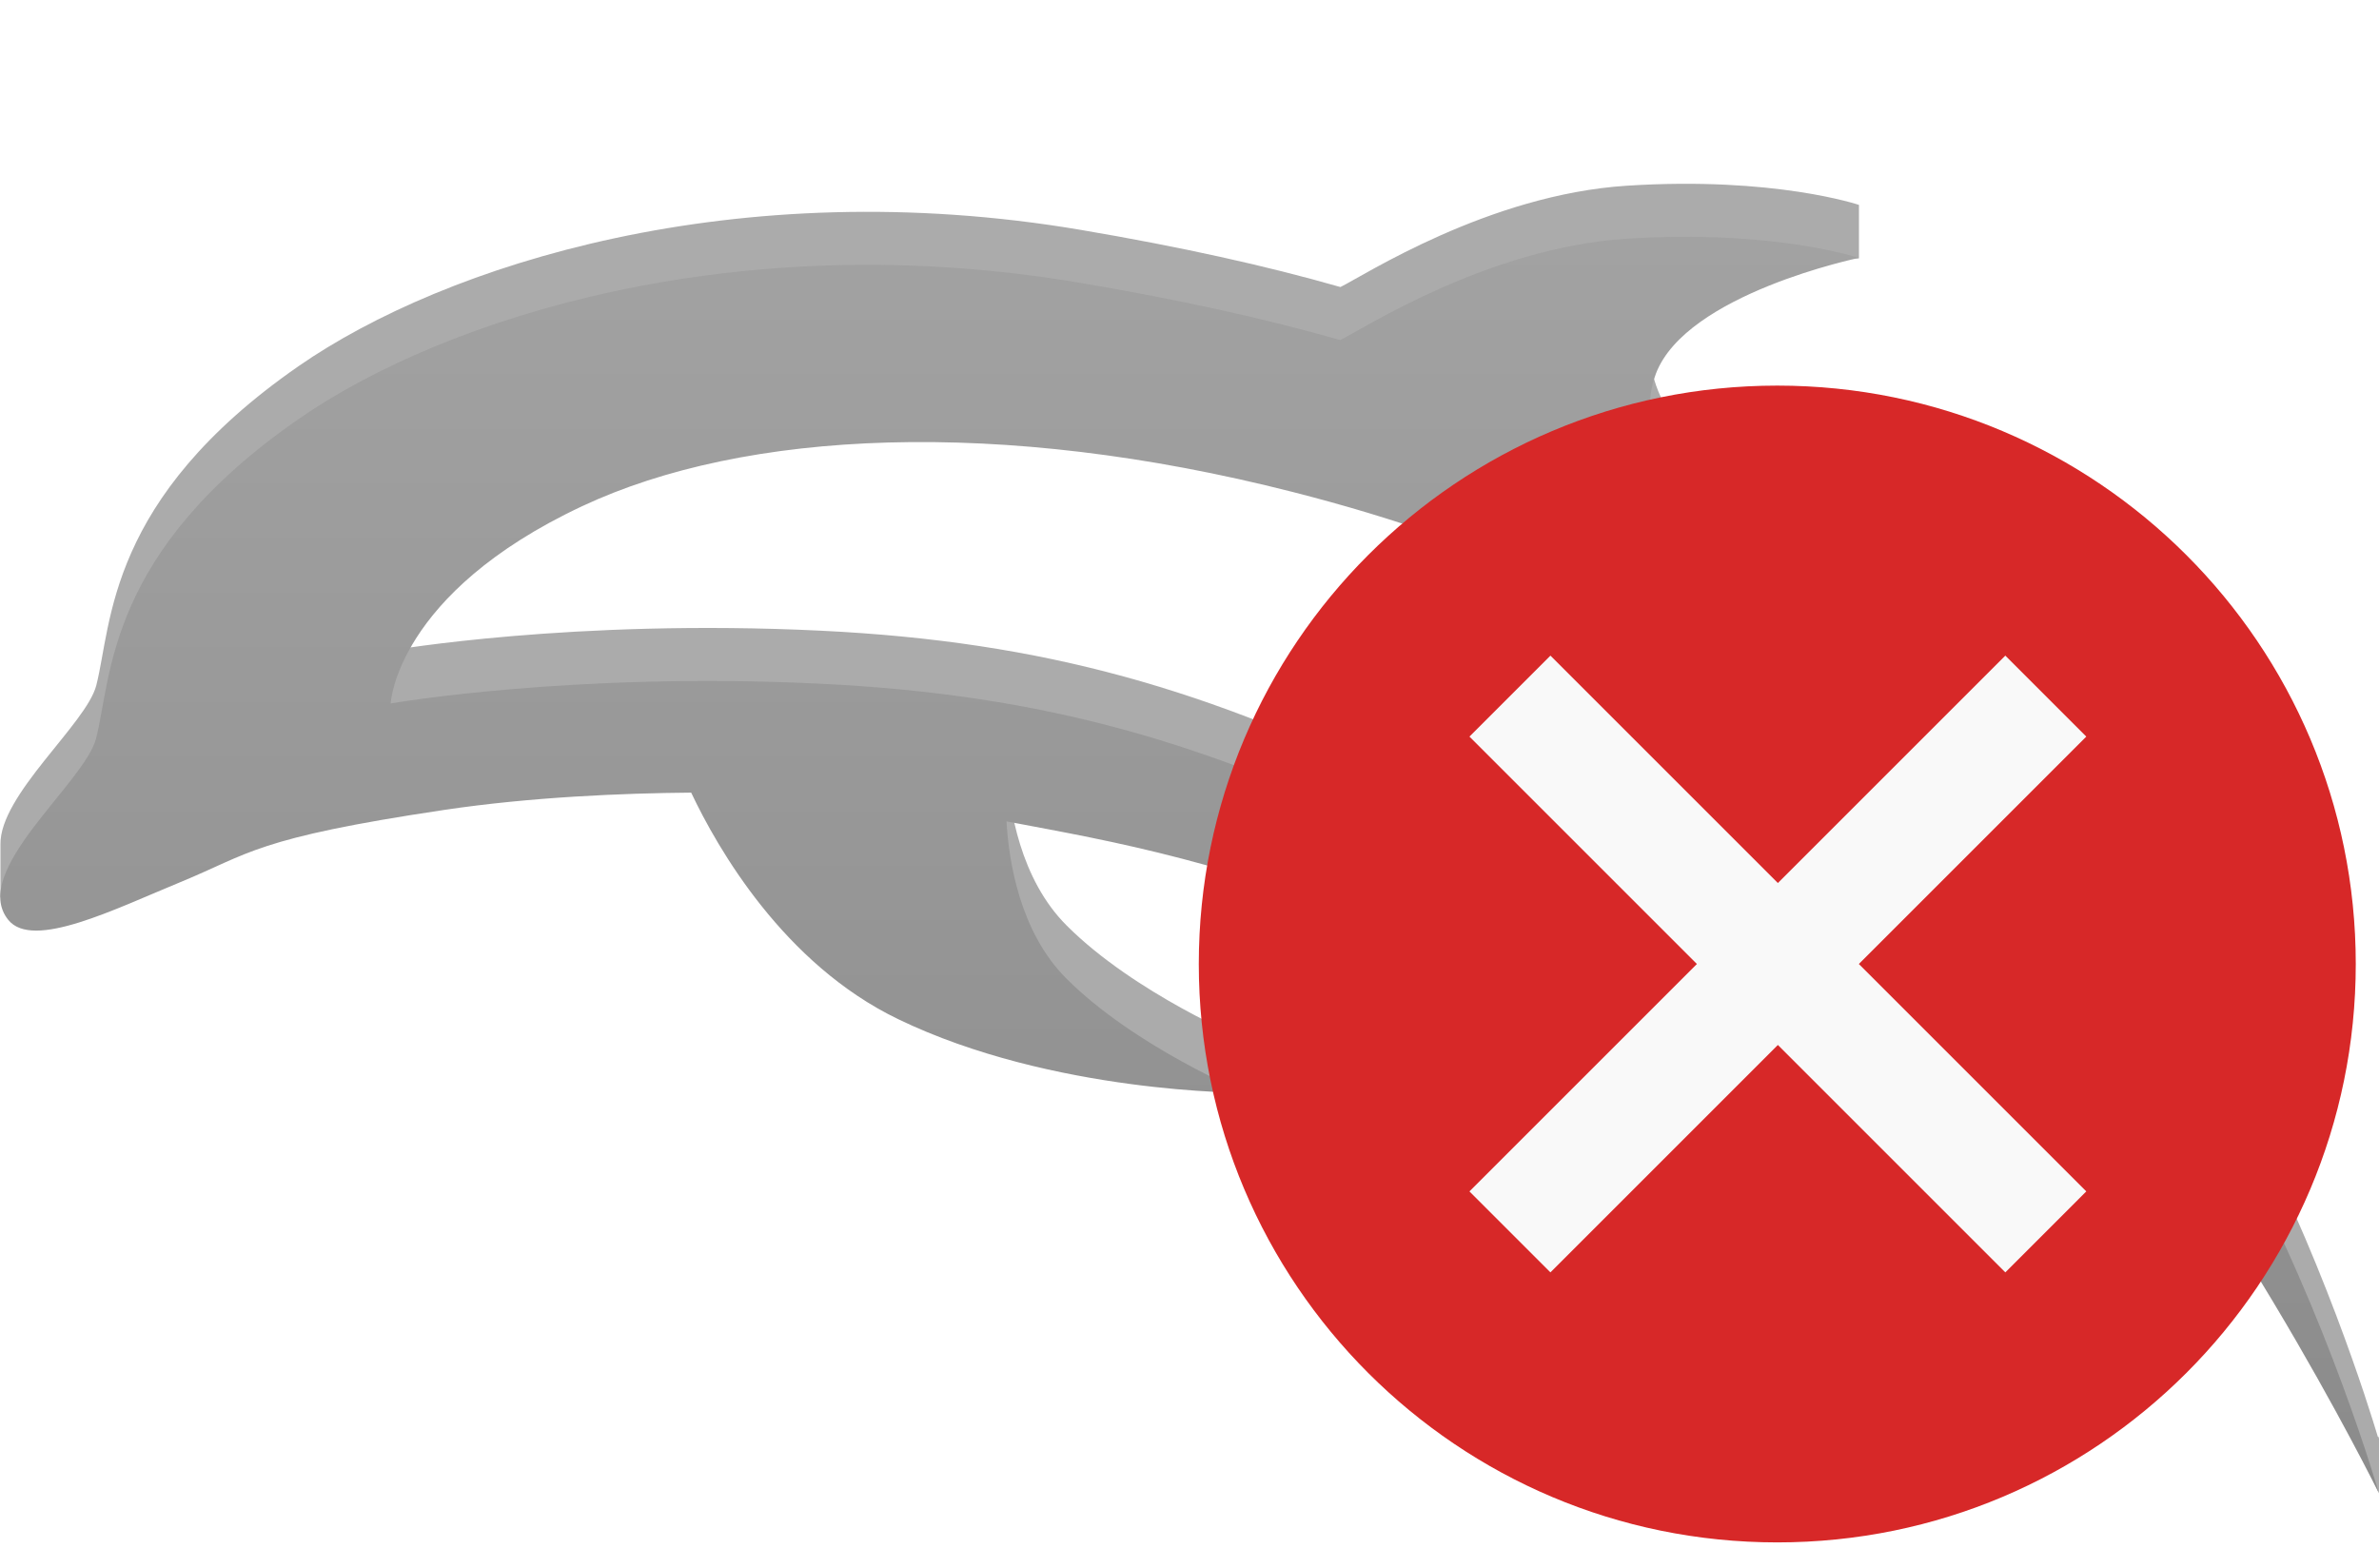
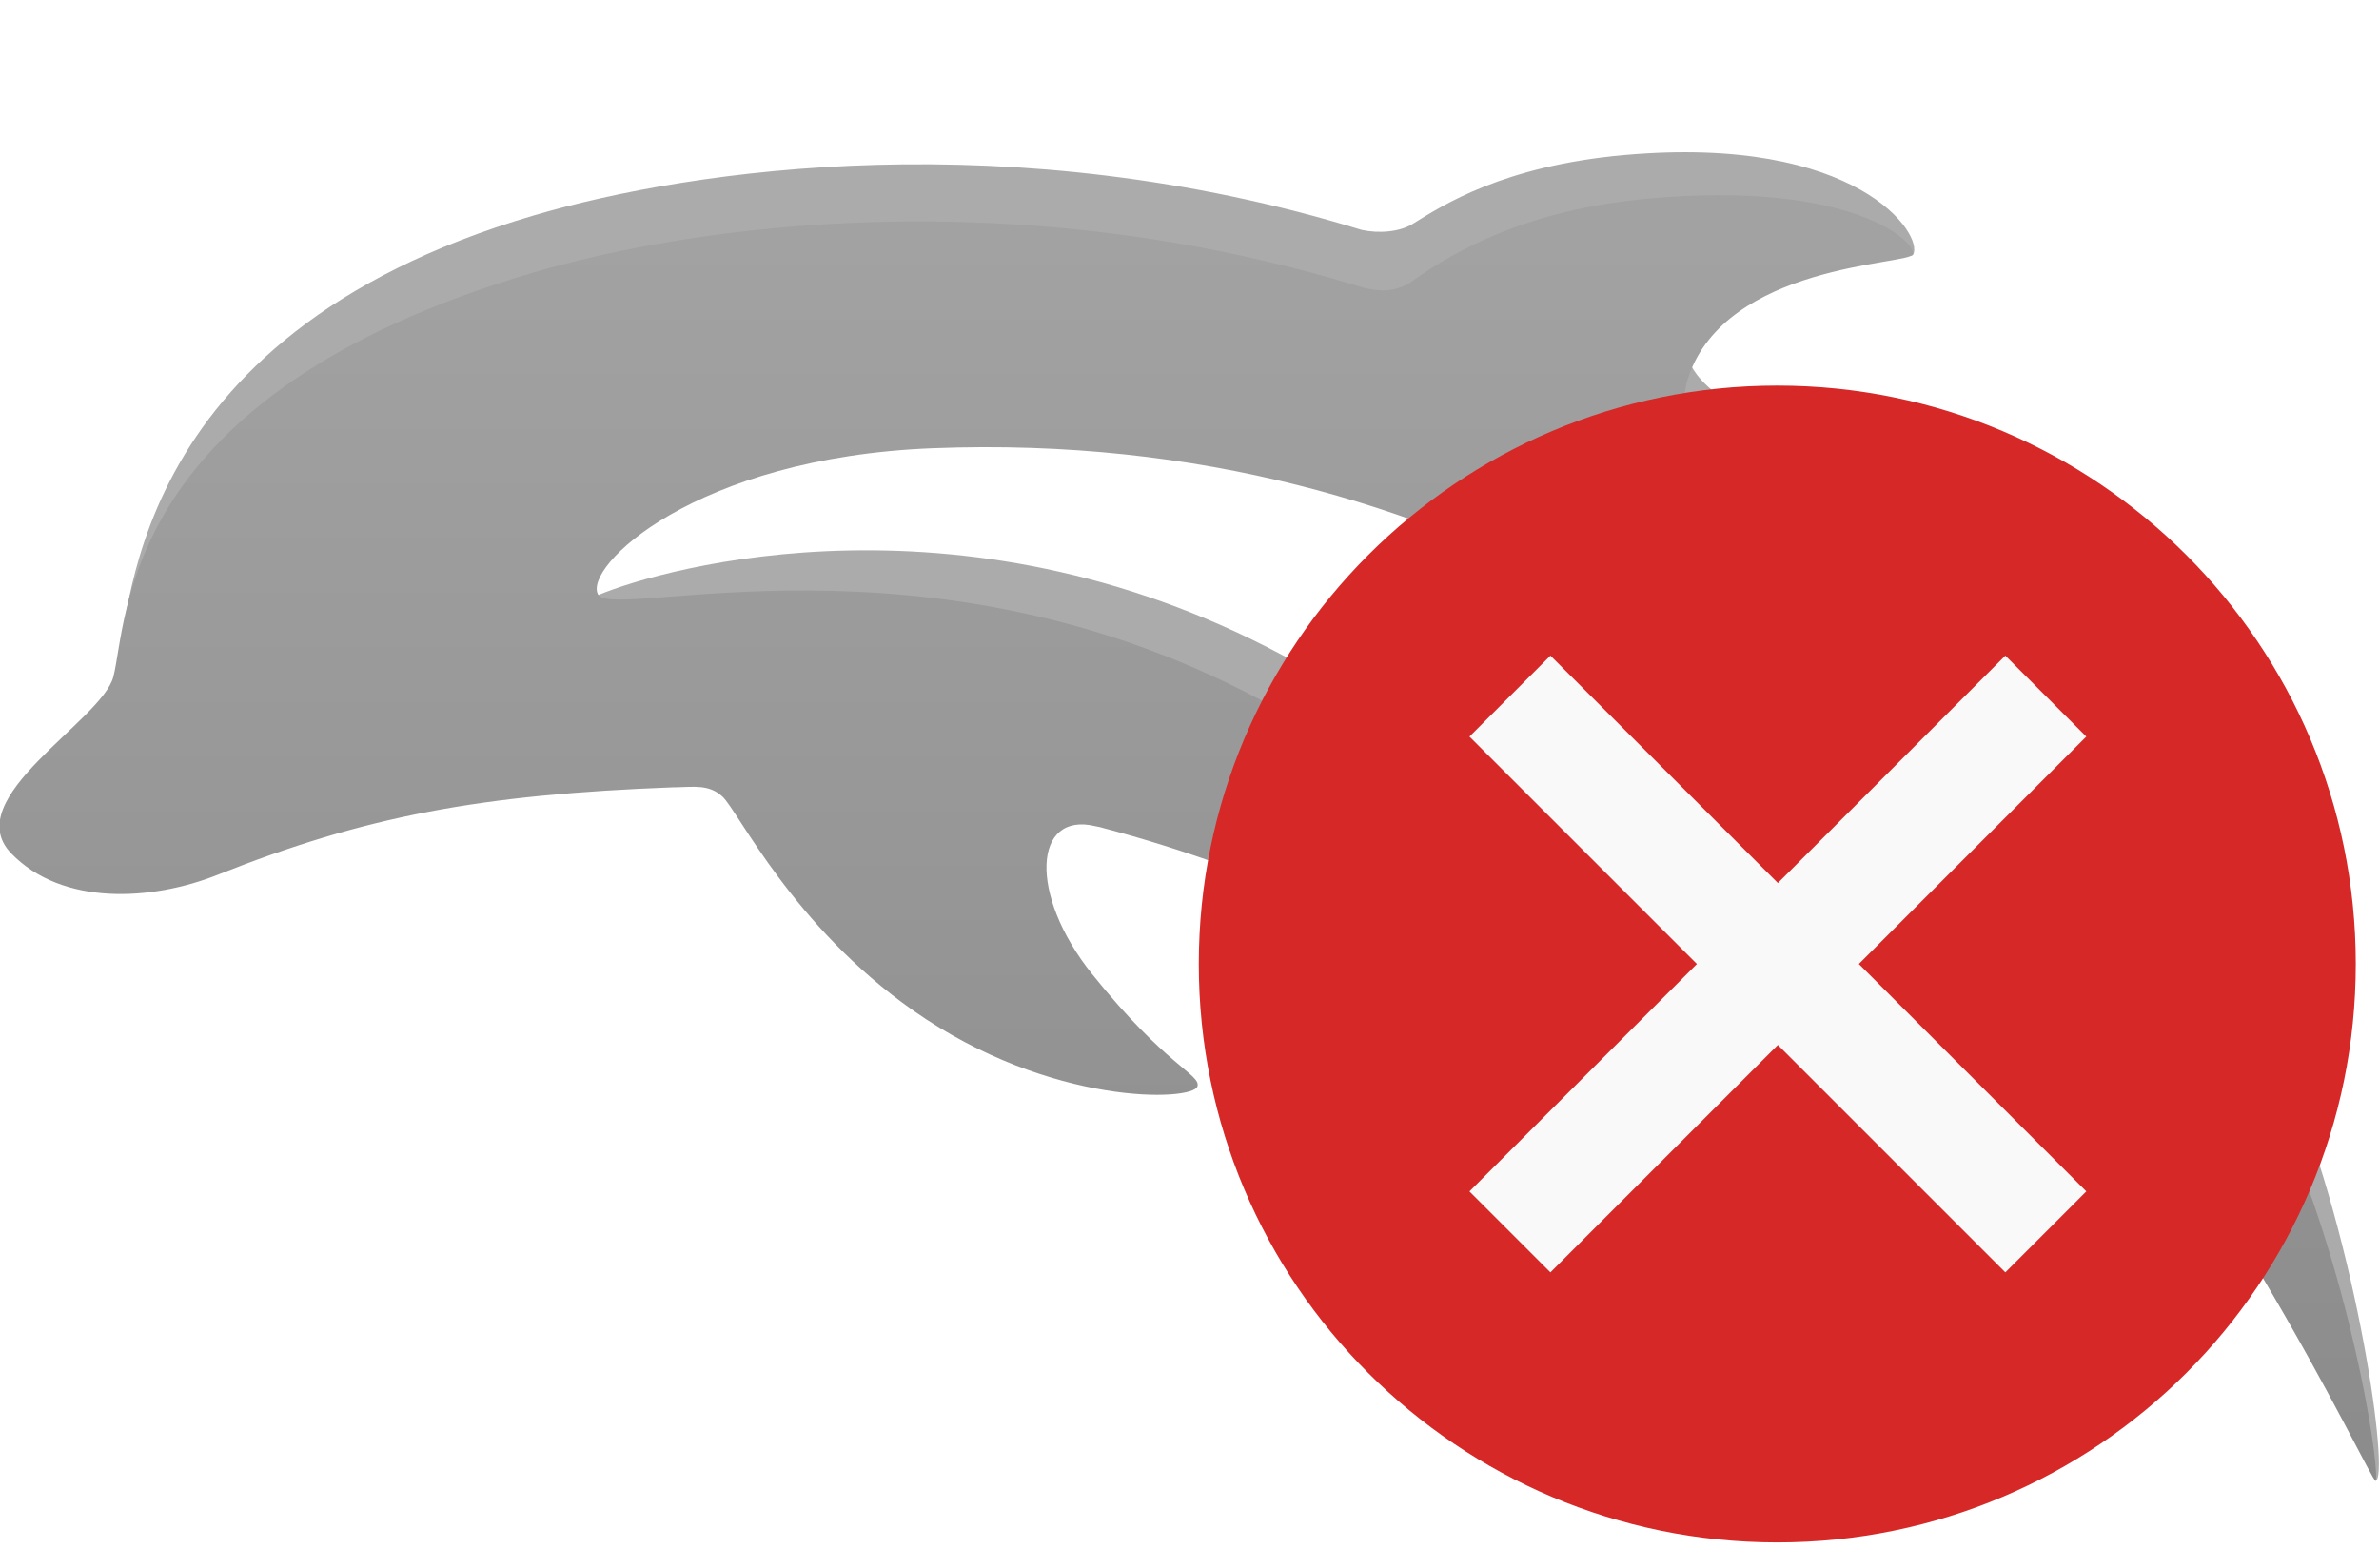
<svg xmlns="http://www.w3.org/2000/svg" id="svg11" width="2048" height="1350" version="1.1" viewBox="0 0 2048 1350">
  <linearGradient id="g" x2="0" y1="506" y2="1588" gradientTransform="translate(-.005999 -301.5)" gradientUnits="userSpaceOnUse">
    <stop id="stop2" stop-color="#a2a2a2" offset="0" />
    <stop id="stop4" stop-color="#8b8b8b" offset="1" />
  </linearGradient>
-   <path id="dolphin-border" d="m2047 1237c-6.813-22.83-49.28-160.5-120.8-292.6-94.26-173.9-175.3-298.3-310.4-424.6-43.44-40.62-84.6-76.92-127.4-109.5h0.047s-0.329-0.232-0.926-0.673c-0.801-0.607-1.602-1.214-2.403-1.818-15.99-12.35-83.34-69.11-59.38-131.8 8.031-21 27.42-38.45 50.48-52.57l124.1-1.011v-46l-0.03 1e-3 0.016-3e-3s-72.66-24.69-199.8-16.53c-119.3 7.655-226.5 77.43-246.6 87.24-64.26-18.4-137.6-34.62-223.3-49.17-296.6-50.32-547.6 29.9-673.6 117.3-165.1 114.6-160.5 221.4-174.1 274.8-8.431 33.08-83.41 94.26-82.51 137.2v45.18l15.49 15.96 58.4-19.85 6.985-24.36c24.02-8.59 50.32-20.53 74.22-30.36 59.62-24.52 64.21-37.86 227.1-62.17 74.96-11.18 153.8-14.39 212.6-14.89 22.86 48.26 79.68 147.5 178.1 195 64.03 30.94 135.7 46.8 192.9 54.92l-7.493 37.68 113.7 16.85v-45.97l-0.087-0.035h0.035s-95.43-39.65-154.1-98.36c-39.96-39.95-49.52-100.6-51.55-135.3l0.359 0.033c96.19 18.28 180.2 31.47 381.2 108.4 37.17 14.23 71.83 29.84 103.4 45.59l-5.935 3.35 90.58 73.04 108.2 89.53v-45.97l-0.358-0.332c-1.596-1.983-124.8-154.6-331.8-256.7-171.1-84.39-311.6-126.1-506.2-135.5-212.8-10.32-369.5 17-369.5 17s4.385-94.54 165-169.9c139.7-65.52 359.4-76.48 611.6-12.15 356.3 90.89 477.8 245.6 631 405.6 97.23 101.5 186.6 244.2 243 343l-9.49-4.259 29.19 75.39 41.75 89.1v-46.26l-1.237-3.603z" fill="#ababab" />
-   <path id="dolphin" d="m1926 990c-94.26-173.9-175.3-298.3-310.4-424.6-43.45-40.62-84.6-76.92-127.4-109.5l0.049 0.01s-0.34-0.24-0.962-0.699c-0.773-0.586-1.547-1.172-2.321-1.757-15.9-12.28-83.41-69.08-59.43-131.8 26.32-68.82 174.6-99.58 174.6-99.58s-72.66-24.69-199.8-16.53c-119.3 7.655-226.5 77.43-246.6 87.24-64.26-18.4-137.6-34.62-223.3-49.17-296.6-50.32-547.6 29.9-673.6 117.3-165.1 114.6-160.5 221.4-174.1 274.8-9.794 38.43-109.4 114.8-75.53 156.4 21.12 25.95 91.41-9.289 148.1-32.61 59.62-24.52 64.21-37.86 227.1-62.17 74.96-11.18 153.8-14.39 212.6-14.89 22.86 48.26 79.68 147.5 178.1 195 132.9 64.25 299 63.44 299 63.44s-95.43-39.65-154.1-98.36c-39.96-39.95-49.52-100.6-51.55-135.3l0.359 0.033c96.19 18.28 180.2 31.47 381.2 108.4 175.8 67.33 295.9 165.3 295.9 165.3s-123.5-154-331.9-256.8c-171.1-84.39-311.6-126.1-506.2-135.5-212.8-10.32-369.5 17-369.5 17s4.385-94.54 165-169.9c139.7-65.52 359.4-76.48 611.6-12.15 356.3 90.89 477.8 245.6 631 405.6 163.1 170.2 304.1 456.7 304.1 456.7s-43.49-151.4-121.8-295.9z" fill="url(#g)" />
+   <path id="dolphin-border" d="m2045 1275c-2.54.36-77.04-340.4-269-529.8-156.5-154.4-510.6-456.1-970.5-423.2-359.9 25.69-310.5 198.7-290.7 190.4 56.36-23.55 320.9-98.76 603 59.19 249.4 139.7 345 373.7 330.1 391.9-3.18 3.845-90.3-217.9-489-302.3-309-65.44-633.2-11.89-771.2 42.97-56.14 22.33-147.8 83.24-165.5 22.29-16.62-57.13 67-103.2 76.86-141.1 12.88-49.5 3.98-294.6 359.6-399.6 138.3-40.81 413.4-80.1 713.5 12.18 14.82 3.244 32.68 1.862 44.16-5.267 25.72-15.98 77.94-49.94 182.3-59.19 200.6-17.78 258 69.01 248.3 85.83-4.88 8.49-160.3-41.01-193.1 56.23-12.24 36.2 13.56 56.63 31.88 69.23 65.34 42.63 126.8 90.93 183.7 144.4 133.1 124.6 225.6 258.2 300.8 439.9 59.88 144.6 87.14 344.1 74.8 345.9z" fill="#ababab" />
+   <path id="dolphin" d="m2045 1275c-4.3.601-147.2-310-339.1-499.4-156.5-154.4-441.8-407.5-902.6-389.7-205.7 7.95-302.2 103-288.3 126.2 13.56 22.63 281.2-62.12 567.1 88.87 260.2 137.4 370.9 359 365.5 363-4.42 3.344-202.2-173.6-501-251.9-1.16-.18-2.3-.42-3.46-.681-53.54-13.18-58.08 58.59-2.96 127.3 63.8 79.5 93.76 86.45 90.66 96.68-3.94 12.88-126.2 17.58-244.4-65.12-104.1-72.87-150.8-171.8-164.6-184.5-11.64-10.71-24.94-8.11-40.4-7.89h-1.9c-166.1 6.308-264.8 24.73-392.3 75.39-56.14 22.33-133.5 27.13-177.6-18.5-45.74-47.36 78.04-114.1 87.9-151.9 12.88-49.5 5.06-242.9 360.7-347.9 138.5-40.89 414.2-80.22 714.9 12.6 15.16 3.725 28.84 4.185 42.8-5.687 37.12-26.27 99.42-61.58 203.7-70.95 175.3-15.72 231.4 38.27 226.9 48.24-4.06 8.911-160.3 8.31-193.1 105.6-12.24 36.2 13.56 56.63 31.88 69.23 65.34 42.63 126.8 90.93 183.7 144.4 133.1 124.6 225.6 258.2 300.8 439.9 59.86 144.6 79.96 296 74.96 296.8z" fill="url(#g)" />
  <path id="circle" d="m2028 830a498 498 0 0 1-498 498 498 498 0 0 1-498-498 498 498 0 0 1 498-498 498 498 0 0 1 498 498z" fill="#d72828" stroke-width="1.44" />
  <path id="cross" d="m1265 634.2 195.8 195.8-195.8 195.8 69.71 69.71 195.8-195.8 195.8 195.8 69.71-69.71-195.8-195.8 195.8-195.8-69.71-69.71-195.8 195.8-195.8-195.8z" fill="#f9f9f9" stroke-width="1.44" />
</svg>
